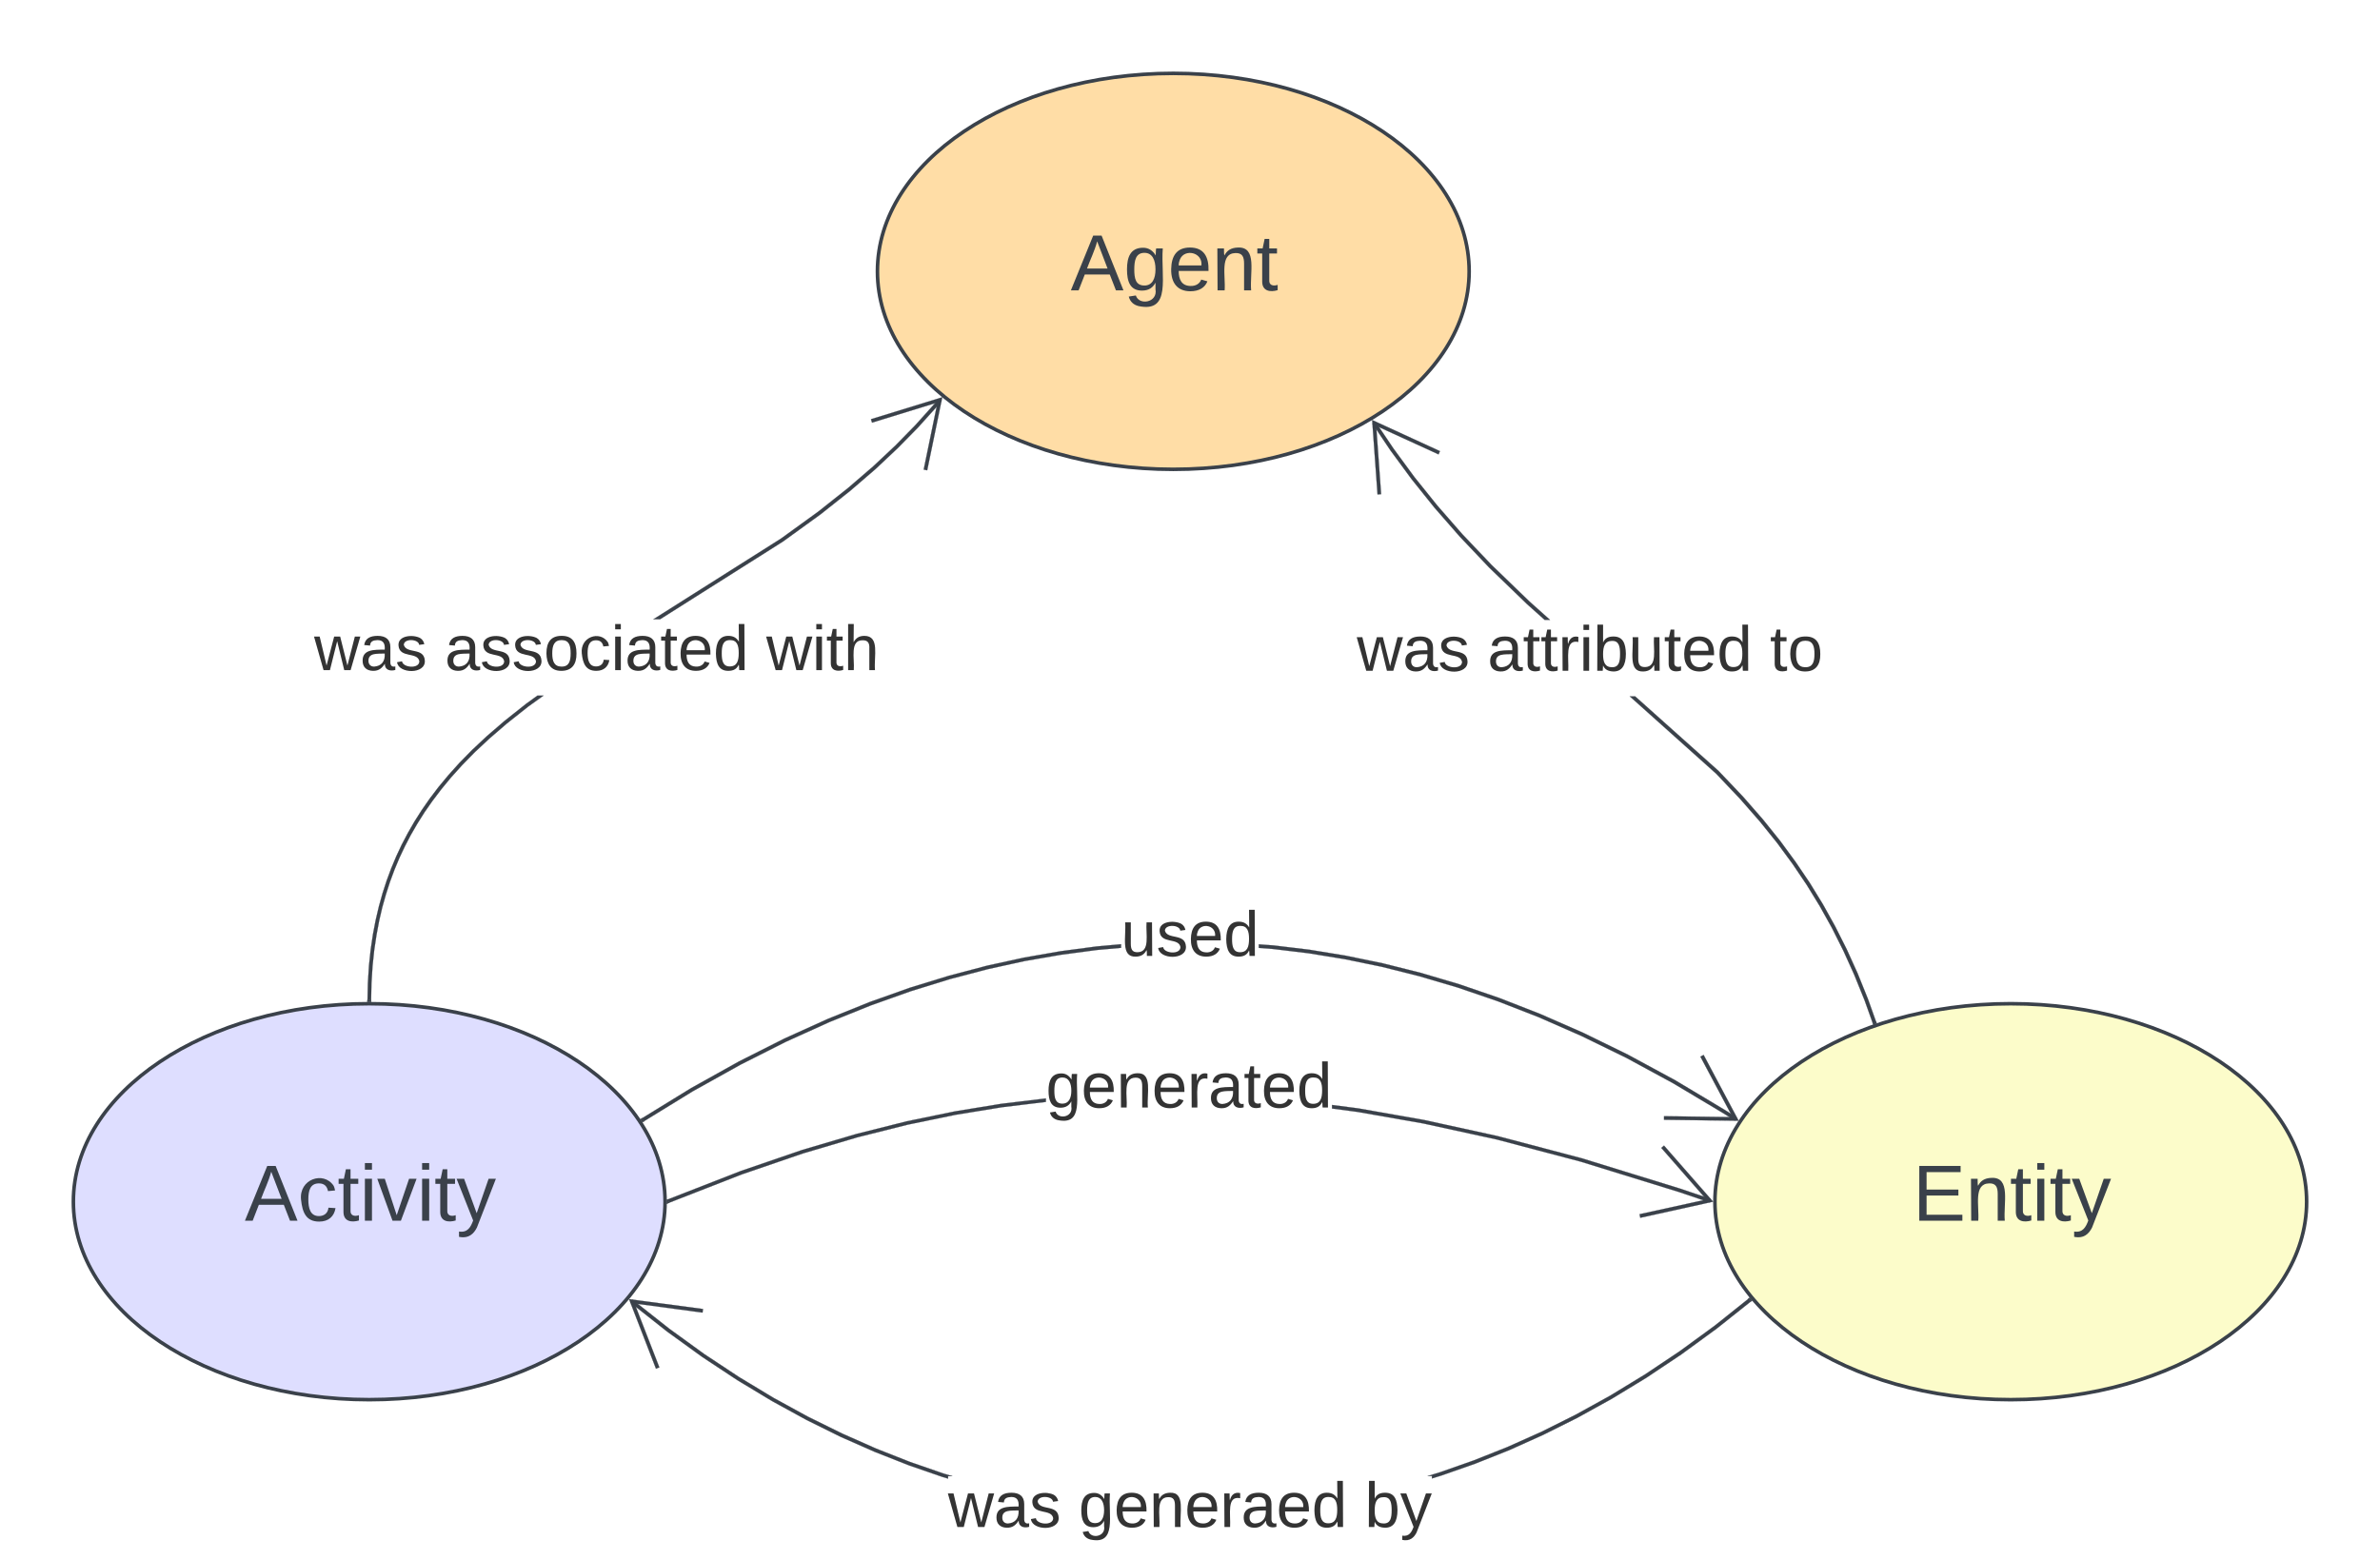
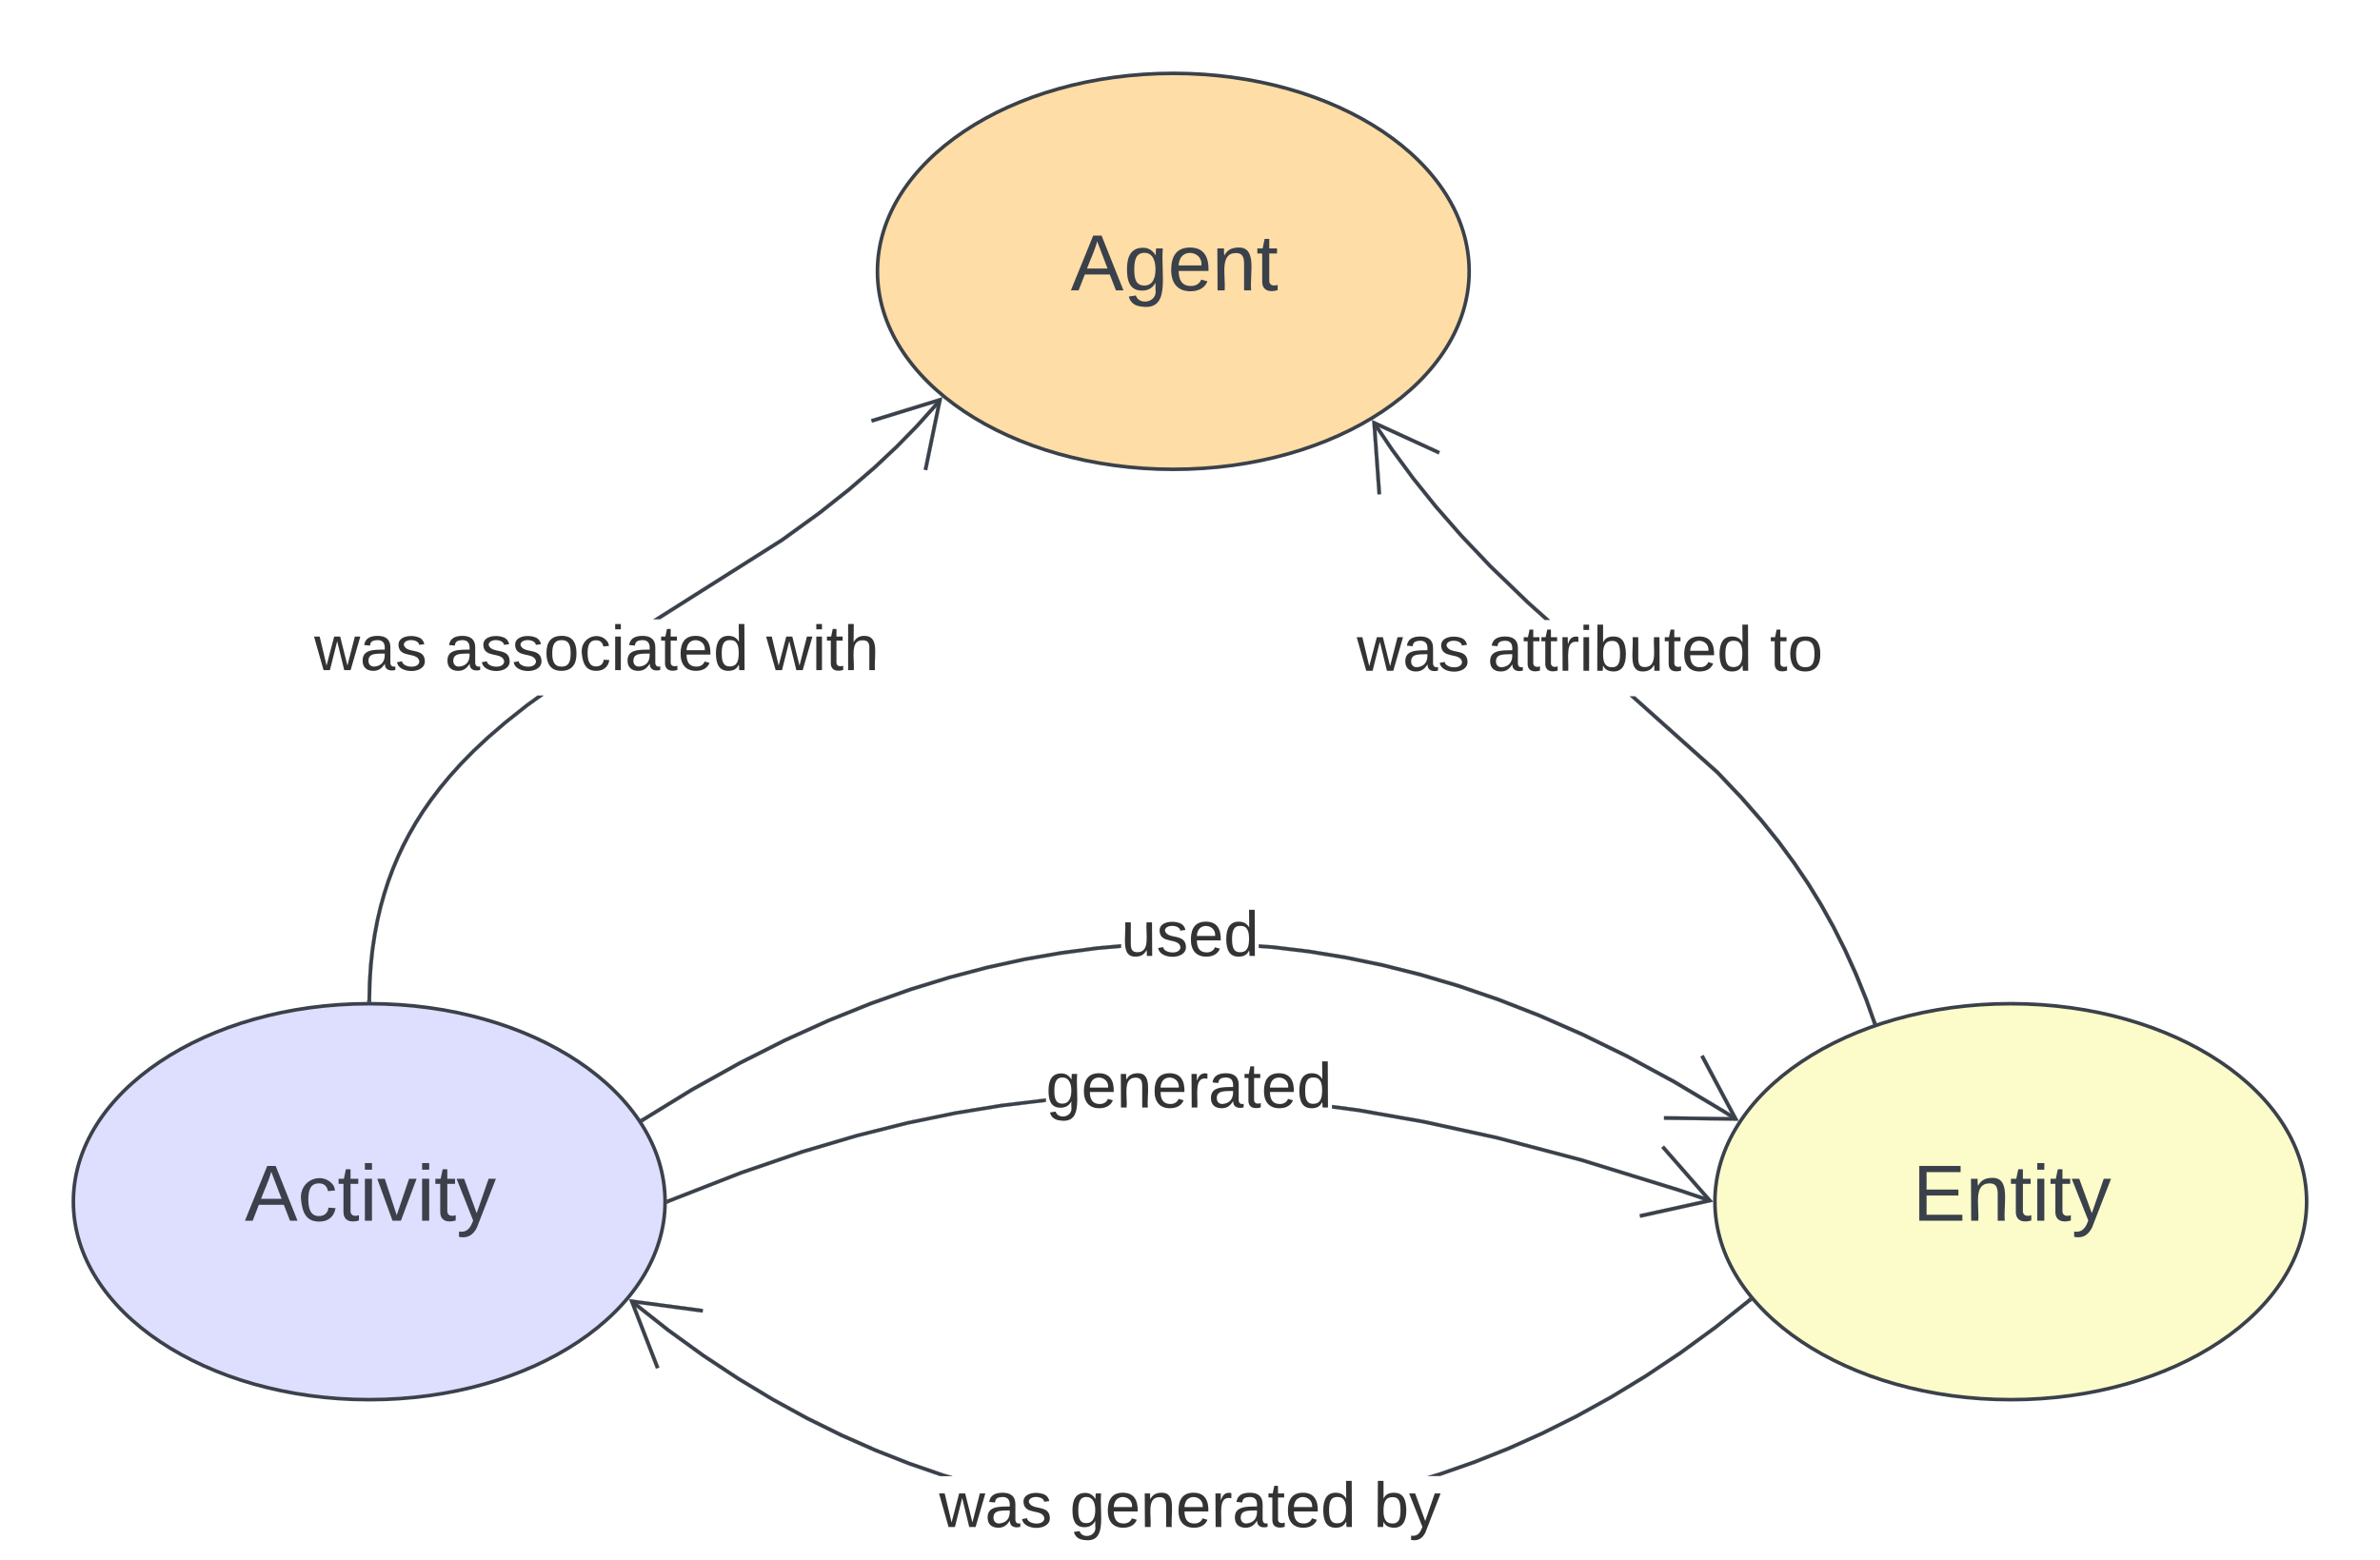
<svg xmlns="http://www.w3.org/2000/svg" xmlns:ns1="lucid" xmlns:xlink="http://www.w3.org/1999/xlink" width="665" height="435.87">
  <g transform="translate(-136 -628.0665)" ns1:page-tab-id="nYn0UFlwWFiq">
    <path d="M0 500h1000v1000H0z" fill="#fff" />
    <path d="M321.83 963.9c0 30.56-37 55.33-82.66 55.33s-82.67-24.77-82.67-55.33 37-55.33 82.67-55.33c45.65 0 82.66 24.77 82.66 55.33z" stroke="#3a414a" fill="#dedeff" />
    <use xlink:href="#a" transform="matrix(1,0,0,1,161.5,913.5665) translate(42.87654 55.65278)" />
    <path d="M780.5 963.9c0 30.56-37 55.33-82.67 55.33-45.65 0-82.66-24.77-82.66-55.33s37-55.33 82.66-55.33 82.67 24.77 82.67 55.33z" stroke="#3a414a" fill="#fcfcca" />
    <use xlink:href="#b" transform="matrix(1,0,0,1,620.1667,913.5665) translate(50.25309 55.65278)" />
    <path d="M546.5 703.9c0 30.56-37 55.33-82.67 55.33-45.65 0-82.66-24.77-82.66-55.33s37-55.33 82.66-55.33 82.67 24.77 82.67 55.33z" stroke="#3a414a" fill="#ffdda6" />
    <use xlink:href="#c" transform="matrix(1,0,0,1,386.1667,653.5665) translate(48.98765 55.65278)" />
    <path d="M283.6 825.53l-6.02 4.77-4.86 4.2-4.1 3.83-3.5 3.58-3.1 3.44-2.72 3.3-2.45 3.23-2.22 3.18-2 3.17-1.83 3.16-1.67 3.2-1.52 3.22-1.38 3.3-1.26 3.4-1.13 3.5-1.02 3.6-.88 3.8-.75 4-.63 4.2-.47 4.48-.3 4.8-.1 4.7-1-.03.1-4.7.3-4.86.48-4.53.63-4.25.77-4.02.9-3.84 1.02-3.66 1.15-3.54 1.27-3.42 1.4-3.34 1.53-3.27 1.7-3.23 1.84-3.2 2.03-3.2 2.24-3.22 2.47-3.26 2.78-3.34 3.1-3.45 3.55-3.62 4.12-3.85 4.9-4.22 6.05-4.8 3.14-2.27h1.7zM399.1 740.1l-1.53 1.82-5.08 5.64-5.6 5.7-6.2 5.84-7.1 6.12-8.33 6.6-10.47 7.58-34.35 21.73h-1.87l35.66-22.56 10.43-7.55 8.3-6.58 7.06-6.08 6.18-5.8 5.56-5.68 5.05-5.62 1.52-1.8z" stroke="#3a414a" stroke-width=".05" fill="#3a414a" />
    <path d="M239.68 907.56v.52h-1v-.54z" fill="#3a414a" />
    <path d="M239.7 907.54v.57h-1.06v-.6zm-1 .5h.47l.47.02v-.47l-.94-.03zM395.07 759.5l-.98-.2 3.87-18.76-18.3 5.64-.3-.96 19.92-6.13z" stroke="#3a414a" stroke-width=".05" fill="#3a414a" />
    <use xlink:href="#d" transform="matrix(1,0,0,1,223.7905,801.1291) translate(0 14.22222)" />
    <use xlink:href="#e" transform="matrix(1,0,0,1,223.7905,801.1291) translate(36.49383 14.22222)" />
    <use xlink:href="#f" transform="matrix(1,0,0,1,223.7905,801.1291) translate(126.321 14.22222)" />
    <path d="M616.22 843.55l6.75 7.1 5.57 6.37 4.84 6.02 4.33 5.9 3.97 5.87 3.66 5.97 3.42 6.15 3.22 6.4 3.06 6.75 2.9 7.2 2.26 6.34-.95.35-2.26-6.33-2.9-7.16-3.03-6.7-3.2-6.38-3.4-6.1-3.64-5.93-3.94-5.84-4.3-5.85-4.83-6-5.54-6.33-6.7-7.06-24.14-21.62h1.5zm-90.87-90.14l5.87 8 6.35 7.9 7.05 8.07 8.2 8.62 10.54 10.17 5.73 5.13h-1.5l-4.92-4.4-10.57-10.2-8.22-8.66-7.08-8.1-6.37-7.94-5.9-8.02-5.04-7.5.82-.55z" stroke="#3a414a" stroke-width=".05" fill="#3a414a" />
    <path d="M538.34 754.15l-.4.9-17.42-7.98 1.38 19.1-1 .08-1.5-20.8z" stroke="#3a414a" stroke-width=".05" fill="#3a414a" />
    <path d="M660.36 914.1l-.95.3-.16-.47.95-.33z" fill="#3a414a" />
    <path d="M660.4 914.1l-1 .34-.2-.52 1-.35zm-1.12-.15l.15.43.9-.3-.16-.45z" stroke="#3a414a" stroke-width=".05" fill="#3a414a" />
    <use xlink:href="#d" transform="matrix(1,0,0,1,515.1292,801.3045) translate(0 14.22222)" />
    <use xlink:href="#g" transform="matrix(1,0,0,1,515.1292,801.3045) translate(36.49383 14.22222)" />
    <use xlink:href="#h" transform="matrix(1,0,0,1,515.1292,801.3045) translate(115.4074 14.22222)" />
    <path d="M449.24 892.96l-6.75.6-10 1.33-10.16 1.76-10.34 2.27-10.57 2.78-10.87 3.36-11.2 3.98-11.63 4.68-12.1 5.48-12.68 6.4-13.34 7.43-13.7 8.42-.52-.86 13.72-8.43 13.38-7.46 12.7-6.4 12.16-5.5 11.66-4.7 11.25-4 10.9-3.35 10.62-2.8 10.38-2.27 10.2-1.78 10.03-1.33 6.86-.62zm42.6-.68l10 1.2 10.15 1.66 10.32 2.13 10.54 2.64 10.82 3.2 11.15 3.82 11.53 4.5 12 5.26 12.55 6.14 13.2 7.15L618 938.3l3.27 2.07-.55.85-3.26-2.07-13.9-8.3-13.15-7.14-12.5-6.1-11.97-5.26-11.5-4.48-11.1-3.8-10.78-3.18-10.5-2.64-10.3-2.12-10.1-1.65-9.96-1.2-3.98-.3v-1z" stroke="#3a414a" stroke-width=".05" fill="#3a414a" />
    <path d="M315.9 941.44l-.42.26-.54-.84.45-.27z" fill="#3a414a" />
    <path d="M315.95 941.45l-.47.3-.57-.9.5-.3zm-.97-.58l.5.8.4-.24-.5-.8zM621.8 941.28l-20.85-.27v-1l19.16.26-9-16.9.9-.48z" stroke="#3a414a" stroke-width=".05" fill="#3a414a" />
    <use xlink:href="#i" transform="matrix(1,0,0,1,449.2435,880.9987) translate(0 14.22222)" />
-     <path d="M313.17 991.64l9.85 7.77 9.8 7.1 9.72 6.42 9.66 5.83 9.6 5.25 9.55 4.7 9.48 4.2 9.44 3.72 9.38 3.25 2.45.73h-1.2v.68l-1.56-.46-9.42-3.26-9.47-3.73-9.53-4.2-9.58-4.74-9.64-5.28-9.7-5.85-9.76-6.45-9.82-7.1-9.88-7.8-.4-.33.65-.78zm311.98.2l-9.5 7.55-9.82 7.17-9.76 6.52-9.7 5.9-9.66 5.34-9.58 4.78-9.52 4.28-9.48 3.77-9.43 3.3-2.6.8v-.67h-1.23l3.5-1.07 9.4-3.3 9.44-3.76 9.5-4.25 9.55-4.77 9.6-5.3 9.68-5.9 9.73-6.5 9.8-7.15 9.47-7.55z" stroke="#3a414a" stroke-width=".05" fill="#3a414a" />
+     <path d="M313.17 991.64l9.85 7.77 9.8 7.1 9.72 6.42 9.66 5.83 9.6 5.25 9.55 4.7 9.48 4.2 9.44 3.72 9.38 3.25 2.45.73h-3.38l-8.8-3.04-9.47-3.73-9.53-4.2-9.58-4.74-9.64-5.28-9.7-5.85-9.76-6.45-9.82-7.1-9.88-7.8-.4-.33.65-.78zm311.98.2l-9.5 7.55-9.82 7.17-9.76 6.52-9.7 5.9-9.66 5.34-9.58 4.78-9.52 4.28-9.48 3.77-9.43 3.3-.4.13h-3.43l3.5-1.07 9.4-3.3 9.44-3.76 9.5-4.25 9.55-4.77 9.6-5.3 9.68-5.9 9.73-6.5 9.8-7.15 9.47-7.55z" stroke="#3a414a" stroke-width=".05" fill="#3a414a" />
    <path d="M625.55 991.5l-.4.34-.63-.78.4-.3z" fill="#3a414a" />
    <path d="M625.6 991.52l-.47.36-.65-.82.43-.35zm-1.05-.46l.6.75.37-.3-.6-.72zM332.43 993.9l-.13 1-19-2.55 6.93 17.86-.94.37-7.53-19.44z" stroke="#3a414a" stroke-width=".05" fill="#3a414a" />
-     <use xlink:href="#d" transform="matrix(1,0,0,1,400.893,1040.6) translate(0 14.22222)" />
-     <use xlink:href="#j" transform="matrix(1,0,0,1,400.893,1040.6) translate(36.49383 14.22222)" />
-     <use xlink:href="#k" transform="matrix(1,0,0,1,400.893,1040.6) translate(116.4444 14.22222)" />
+     <use xlink:href="#d" transform="matrix(1,0,0,1,398.4239,1040.6) translate(0 14.22222)" />
+     <use xlink:href="#j" transform="matrix(1,0,0,1,398.4239,1040.6) translate(36.49383 14.22222)" />
+     <use xlink:href="#k" transform="matrix(1,0,0,1,398.4239,1040.6) translate(121.3827 14.22222)" />
    <path d="M428.23 936.02L416 937.5l-13 2.12-13.37 2.76-14.05 3.53-15.2 4.5-17.15 5.88-20.25 7.9-.36-.93 20.26-7.9 17.2-5.9 15.24-4.5 14.1-3.54 13.4-2.76 13.04-2.13 12.37-1.48zm87.27 1.8l18.37 3.24 20.56 4.5 23.5 6.2 27.55 8.5 8.5 2.88-.34.94-8.46-2.86-27.5-8.5-23.48-6.2-20.53-4.48-18.32-3.22-7.17-.95v-1z" stroke="#3a414a" stroke-width=".05" fill="#3a414a" />
    <path d="M323 964.18l-.68.26v-1.07l.3-.12z" fill="#3a414a" />
    <path d="M323.03 964.2l-.74.28v-1.13l.35-.14zm-.7-.8l.03.5-.02.5.62-.24-.34-.88zM614.67 963.9l-20.36 4.5-.2-1 18.7-4.1-12.62-14.42.75-.66z" stroke="#3a414a" stroke-width=".05" fill="#3a414a" />
    <g>
      <use xlink:href="#l" transform="matrix(1,0,0,1,428.2313,923.3654) translate(0 14.22222)" />
    </g>
    <defs>
      <path fill="#3a414a" d="M205 0l-28-72H64L36 0H1l101-248h38L239 0h-34zm-38-99l-47-123c-12 45-31 82-46 123h93" id="m" />
      <path fill="#3a414a" d="M96-169c-40 0-48 33-48 73s9 75 48 75c24 0 41-14 43-38l32 2c-6 37-31 61-74 61-59 0-76-41-82-99-10-93 101-131 147-64 4 7 5 14 7 22l-32 3c-4-21-16-35-41-35" id="n" />
      <path fill="#3a414a" d="M59-47c-2 24 18 29 38 22v24C64 9 27 4 27-40v-127H5v-23h24l9-43h21v43h35v23H59v120" id="o" />
      <path fill="#3a414a" d="M24-231v-30h32v30H24zM24 0v-190h32V0H24" id="p" />
      <path fill="#3a414a" d="M108 0H70L1-190h34L89-25l56-165h34" id="q" />
      <path fill="#3a414a" d="M179-190L93 31C79 59 56 82 12 73V49c39 6 53-20 64-50L1-190h34L92-34l54-156h33" id="r" />
      <g id="a">
        <use transform="matrix(0.0617284,0,0,0.0617284,0,0)" xlink:href="#m" />
        <use transform="matrix(0.0617284,0,0,0.0617284,14.81481,0)" xlink:href="#n" />
        <use transform="matrix(0.0617284,0,0,0.0617284,25.92593,0)" xlink:href="#o" />
        <use transform="matrix(0.0617284,0,0,0.0617284,32.09877,0)" xlink:href="#p" />
        <use transform="matrix(0.0617284,0,0,0.0617284,36.97531,0)" xlink:href="#q" />
        <use transform="matrix(0.0617284,0,0,0.0617284,48.08642,0)" xlink:href="#p" />
        <use transform="matrix(0.0617284,0,0,0.0617284,52.96296,0)" xlink:href="#o" />
        <use transform="matrix(0.0617284,0,0,0.0617284,59.1358,0)" xlink:href="#r" />
      </g>
      <path fill="#3a414a" d="M30 0v-248h187v28H63v79h144v27H63v87h162V0H30" id="s" />
      <path fill="#3a414a" d="M117-194c89-4 53 116 60 194h-32v-121c0-31-8-49-39-48C34-167 62-67 57 0H25l-1-190h30c1 10-1 24 2 32 11-22 29-35 61-36" id="t" />
      <g id="b">
        <use transform="matrix(0.0617284,0,0,0.0617284,0,0)" xlink:href="#s" />
        <use transform="matrix(0.0617284,0,0,0.0617284,14.81481,0)" xlink:href="#t" />
        <use transform="matrix(0.0617284,0,0,0.0617284,27.16049,0)" xlink:href="#o" />
        <use transform="matrix(0.0617284,0,0,0.0617284,33.33333,0)" xlink:href="#p" />
        <use transform="matrix(0.0617284,0,0,0.0617284,38.20988,0)" xlink:href="#o" />
        <use transform="matrix(0.0617284,0,0,0.0617284,44.38272,0)" xlink:href="#r" />
      </g>
      <path fill="#3a414a" d="M177-190C167-65 218 103 67 71c-23-6-38-20-44-43l32-5c15 47 100 32 89-28v-30C133-14 115 1 83 1 29 1 15-40 15-95c0-56 16-97 71-98 29-1 48 16 59 35 1-10 0-23 2-32h30zM94-22c36 0 50-32 50-73 0-42-14-75-50-75-39 0-46 34-46 75s6 73 46 73" id="u" />
      <path fill="#3a414a" d="M100-194c63 0 86 42 84 106H49c0 40 14 67 53 68 26 1 43-12 49-29l28 8c-11 28-37 45-77 45C44 4 14-33 15-96c1-61 26-98 85-98zm52 81c6-60-76-77-97-28-3 7-6 17-6 28h103" id="v" />
      <g id="c">
        <use transform="matrix(0.0617284,0,0,0.0617284,0,0)" xlink:href="#m" />
        <use transform="matrix(0.0617284,0,0,0.0617284,14.81481,0)" xlink:href="#u" />
        <use transform="matrix(0.0617284,0,0,0.0617284,27.16049,0)" xlink:href="#v" />
        <use transform="matrix(0.0617284,0,0,0.0617284,39.50617,0)" xlink:href="#t" />
        <use transform="matrix(0.0617284,0,0,0.0617284,51.85185,0)" xlink:href="#o" />
      </g>
      <path fill="#333" d="M206 0h-36l-40-164L89 0H53L-1-190h32L70-26l43-164h34l41 164 42-164h31" id="w" />
      <path fill="#333" d="M141-36C126-15 110 5 73 4 37 3 15-17 15-53c-1-64 63-63 125-63 3-35-9-54-41-54-24 1-41 7-42 31l-33-3c5-37 33-52 76-52 45 0 72 20 72 64v82c-1 20 7 32 28 27v20c-31 9-61-2-59-35zM48-53c0 20 12 33 32 33 41-3 63-29 60-74-43 2-92-5-92 41" id="x" />
      <path fill="#333" d="M135-143c-3-34-86-38-87 0 15 53 115 12 119 90S17 21 10-45l28-5c4 36 97 45 98 0-10-56-113-15-118-90-4-57 82-63 122-42 12 7 21 19 24 35" id="y" />
      <g id="d">
        <use transform="matrix(0.04938272,0,0,0.04938272,0,0)" xlink:href="#w" />
        <use transform="matrix(0.04938272,0,0,0.04938272,12.79012,0)" xlink:href="#x" />
        <use transform="matrix(0.04938272,0,0,0.04938272,22.66667,0)" xlink:href="#y" />
      </g>
      <path fill="#333" d="M100-194c62-1 85 37 85 99 1 63-27 99-86 99S16-35 15-95c0-66 28-99 85-99zM99-20c44 1 53-31 53-75 0-43-8-75-51-75s-53 32-53 75 10 74 51 75" id="z" />
      <path fill="#333" d="M96-169c-40 0-48 33-48 73s9 75 48 75c24 0 41-14 43-38l32 2c-6 37-31 61-74 61-59 0-76-41-82-99-10-93 101-131 147-64 4 7 5 14 7 22l-32 3c-4-21-16-35-41-35" id="A" />
      <path fill="#333" d="M24-231v-30h32v30H24zM24 0v-190h32V0H24" id="B" />
      <path fill="#333" d="M59-47c-2 24 18 29 38 22v24C64 9 27 4 27-40v-127H5v-23h24l9-43h21v43h35v23H59v120" id="C" />
      <path fill="#333" d="M100-194c63 0 86 42 84 106H49c0 40 14 67 53 68 26 1 43-12 49-29l28 8c-11 28-37 45-77 45C44 4 14-33 15-96c1-61 26-98 85-98zm52 81c6-60-76-77-97-28-3 7-6 17-6 28h103" id="D" />
      <path fill="#333" d="M85-194c31 0 48 13 60 33l-1-100h32l1 261h-30c-2-10 0-23-3-31C134-8 116 4 85 4 32 4 16-35 15-94c0-66 23-100 70-100zm9 24c-40 0-46 34-46 75 0 40 6 74 45 74 42 0 51-32 51-76 0-42-9-74-50-73" id="E" />
      <g id="e">
        <use transform="matrix(0.04938272,0,0,0.04938272,0,0)" xlink:href="#x" />
        <use transform="matrix(0.04938272,0,0,0.04938272,9.876543,0)" xlink:href="#y" />
        <use transform="matrix(0.04938272,0,0,0.04938272,18.76543,0)" xlink:href="#y" />
        <use transform="matrix(0.04938272,0,0,0.04938272,27.65432,0)" xlink:href="#z" />
        <use transform="matrix(0.04938272,0,0,0.04938272,37.53086,0)" xlink:href="#A" />
        <use transform="matrix(0.04938272,0,0,0.04938272,46.41975,0)" xlink:href="#B" />
        <use transform="matrix(0.04938272,0,0,0.04938272,50.32099,0)" xlink:href="#x" />
        <use transform="matrix(0.04938272,0,0,0.04938272,60.19753,0)" xlink:href="#C" />
        <use transform="matrix(0.04938272,0,0,0.04938272,65.1358,0)" xlink:href="#D" />
        <use transform="matrix(0.04938272,0,0,0.04938272,75.01235,0)" xlink:href="#E" />
      </g>
      <path fill="#333" d="M106-169C34-169 62-67 57 0H25v-261h32l-1 103c12-21 28-36 61-36 89 0 53 116 60 194h-32v-121c2-32-8-49-39-48" id="F" />
      <g id="f">
        <use transform="matrix(0.04938272,0,0,0.04938272,0,0)" xlink:href="#w" />
        <use transform="matrix(0.04938272,0,0,0.04938272,12.79012,0)" xlink:href="#B" />
        <use transform="matrix(0.04938272,0,0,0.04938272,16.69136,0)" xlink:href="#C" />
        <use transform="matrix(0.04938272,0,0,0.04938272,21.62963,0)" xlink:href="#F" />
      </g>
      <path fill="#333" d="M114-163C36-179 61-72 57 0H25l-1-190h30c1 12-1 29 2 39 6-27 23-49 58-41v29" id="G" />
      <path fill="#333" d="M115-194c53 0 69 39 70 98 0 66-23 100-70 100C84 3 66-7 56-30L54 0H23l1-261h32v101c10-23 28-34 59-34zm-8 174c40 0 45-34 45-75 0-40-5-75-45-74-42 0-51 32-51 76 0 43 10 73 51 73" id="H" />
      <path fill="#333" d="M84 4C-5 8 30-112 23-190h32v120c0 31 7 50 39 49 72-2 45-101 50-169h31l1 190h-30c-1-10 1-25-2-33-11 22-28 36-60 37" id="I" />
      <g id="g">
        <use transform="matrix(0.04938272,0,0,0.04938272,0,0)" xlink:href="#x" />
        <use transform="matrix(0.04938272,0,0,0.04938272,9.876543,0)" xlink:href="#C" />
        <use transform="matrix(0.04938272,0,0,0.04938272,14.81481,0)" xlink:href="#C" />
        <use transform="matrix(0.04938272,0,0,0.04938272,19.75309,0)" xlink:href="#G" />
        <use transform="matrix(0.04938272,0,0,0.04938272,25.62963,0)" xlink:href="#B" />
        <use transform="matrix(0.04938272,0,0,0.04938272,29.53086,0)" xlink:href="#H" />
        <use transform="matrix(0.04938272,0,0,0.04938272,39.40741,0)" xlink:href="#I" />
        <use transform="matrix(0.04938272,0,0,0.04938272,49.28395,0)" xlink:href="#C" />
        <use transform="matrix(0.04938272,0,0,0.04938272,54.22222,0)" xlink:href="#D" />
        <use transform="matrix(0.04938272,0,0,0.04938272,64.09877,0)" xlink:href="#E" />
      </g>
      <g id="h">
        <use transform="matrix(0.04938272,0,0,0.04938272,0,0)" xlink:href="#C" />
        <use transform="matrix(0.04938272,0,0,0.04938272,4.938272,0)" xlink:href="#z" />
      </g>
      <g id="i">
        <use transform="matrix(0.04938272,0,0,0.04938272,0,0)" xlink:href="#I" />
        <use transform="matrix(0.04938272,0,0,0.04938272,9.876543,0)" xlink:href="#y" />
        <use transform="matrix(0.04938272,0,0,0.04938272,18.76543,0)" xlink:href="#D" />
        <use transform="matrix(0.04938272,0,0,0.04938272,28.64198,0)" xlink:href="#E" />
      </g>
      <path fill="#333" d="M177-190C167-65 218 103 67 71c-23-6-38-20-44-43l32-5c15 47 100 32 89-28v-30C133-14 115 1 83 1 29 1 15-40 15-95c0-56 16-97 71-98 29-1 48 16 59 35 1-10 0-23 2-32h30zM94-22c36 0 50-32 50-73 0-42-14-75-50-75-39 0-46 34-46 75s6 73 46 73" id="J" />
      <path fill="#333" d="M117-194c89-4 53 116 60 194h-32v-121c0-31-8-49-39-48C34-167 62-67 57 0H25l-1-190h30c1 10-1 24 2 32 11-22 29-35 61-36" id="K" />
      <g id="j">
        <use transform="matrix(0.04938272,0,0,0.04938272,0,0)" xlink:href="#J" />
        <use transform="matrix(0.04938272,0,0,0.04938272,9.876543,0)" xlink:href="#D" />
        <use transform="matrix(0.04938272,0,0,0.04938272,19.75309,0)" xlink:href="#K" />
        <use transform="matrix(0.04938272,0,0,0.04938272,29.62963,0)" xlink:href="#D" />
        <use transform="matrix(0.04938272,0,0,0.04938272,39.50617,0)" xlink:href="#G" />
        <use transform="matrix(0.04938272,0,0,0.04938272,45.38272,0)" xlink:href="#x" />
-         <use transform="matrix(0.04938272,0,0,0.04938272,55.25926,0)" xlink:href="#D" />
-         <use transform="matrix(0.04938272,0,0,0.04938272,65.1358,0)" xlink:href="#E" />
+         <use transform="matrix(0.04938272,0,0,0.04938272,55.25926,0)" xlink:href="#C" />
+         <use transform="matrix(0.04938272,0,0,0.04938272,60.19753,0)" xlink:href="#D" />
+         <use transform="matrix(0.04938272,0,0,0.04938272,70.07407,0)" xlink:href="#E" />
      </g>
      <path fill="#333" d="M179-190L93 31C79 59 56 82 12 73V49c39 6 53-20 64-50L1-190h34L92-34l54-156h33" id="L" />
      <g id="k">
        <use transform="matrix(0.04938272,0,0,0.04938272,0,0)" xlink:href="#H" />
        <use transform="matrix(0.04938272,0,0,0.04938272,9.876543,0)" xlink:href="#L" />
      </g>
      <g id="l">
        <use transform="matrix(0.04938272,0,0,0.04938272,0,0)" xlink:href="#J" />
        <use transform="matrix(0.04938272,0,0,0.04938272,9.876543,0)" xlink:href="#D" />
        <use transform="matrix(0.04938272,0,0,0.04938272,19.75309,0)" xlink:href="#K" />
        <use transform="matrix(0.04938272,0,0,0.04938272,29.62963,0)" xlink:href="#D" />
        <use transform="matrix(0.04938272,0,0,0.04938272,39.50617,0)" xlink:href="#G" />
        <use transform="matrix(0.04938272,0,0,0.04938272,45.38272,0)" xlink:href="#x" />
        <use transform="matrix(0.04938272,0,0,0.04938272,55.25926,0)" xlink:href="#C" />
        <use transform="matrix(0.04938272,0,0,0.04938272,60.19753,0)" xlink:href="#D" />
        <use transform="matrix(0.04938272,0,0,0.04938272,70.07407,0)" xlink:href="#E" />
      </g>
    </defs>
  </g>
</svg>
